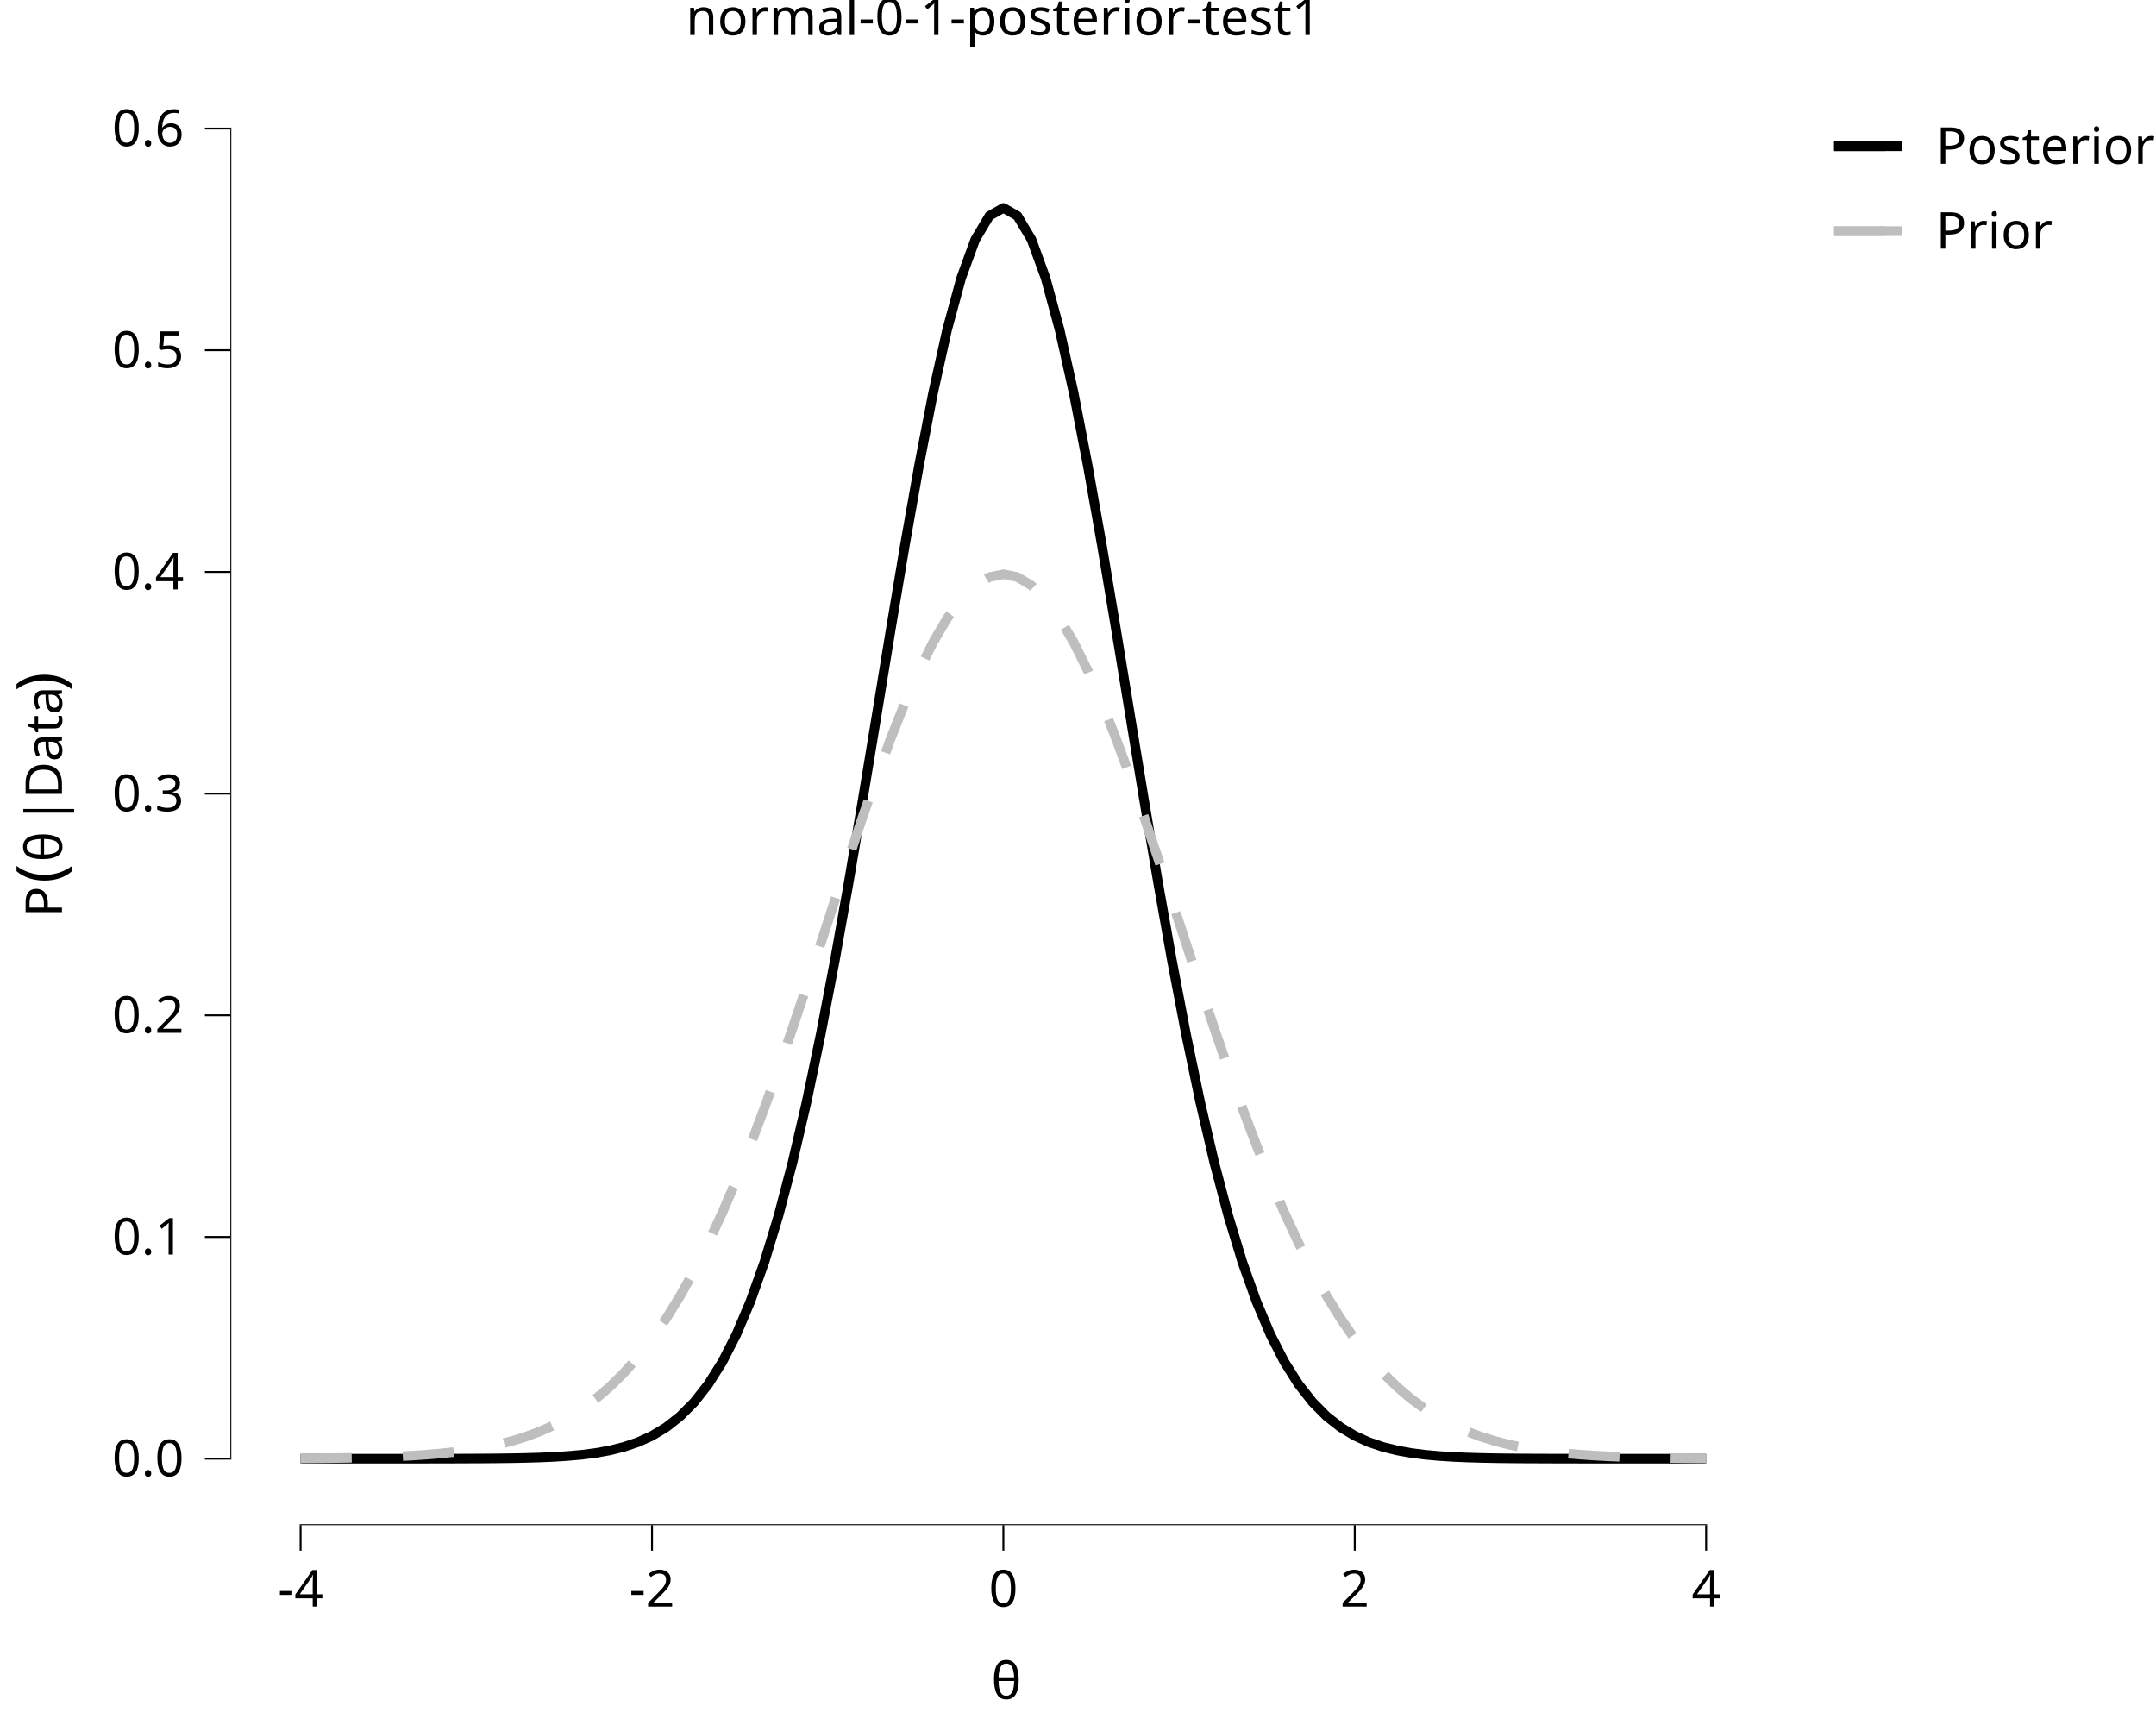
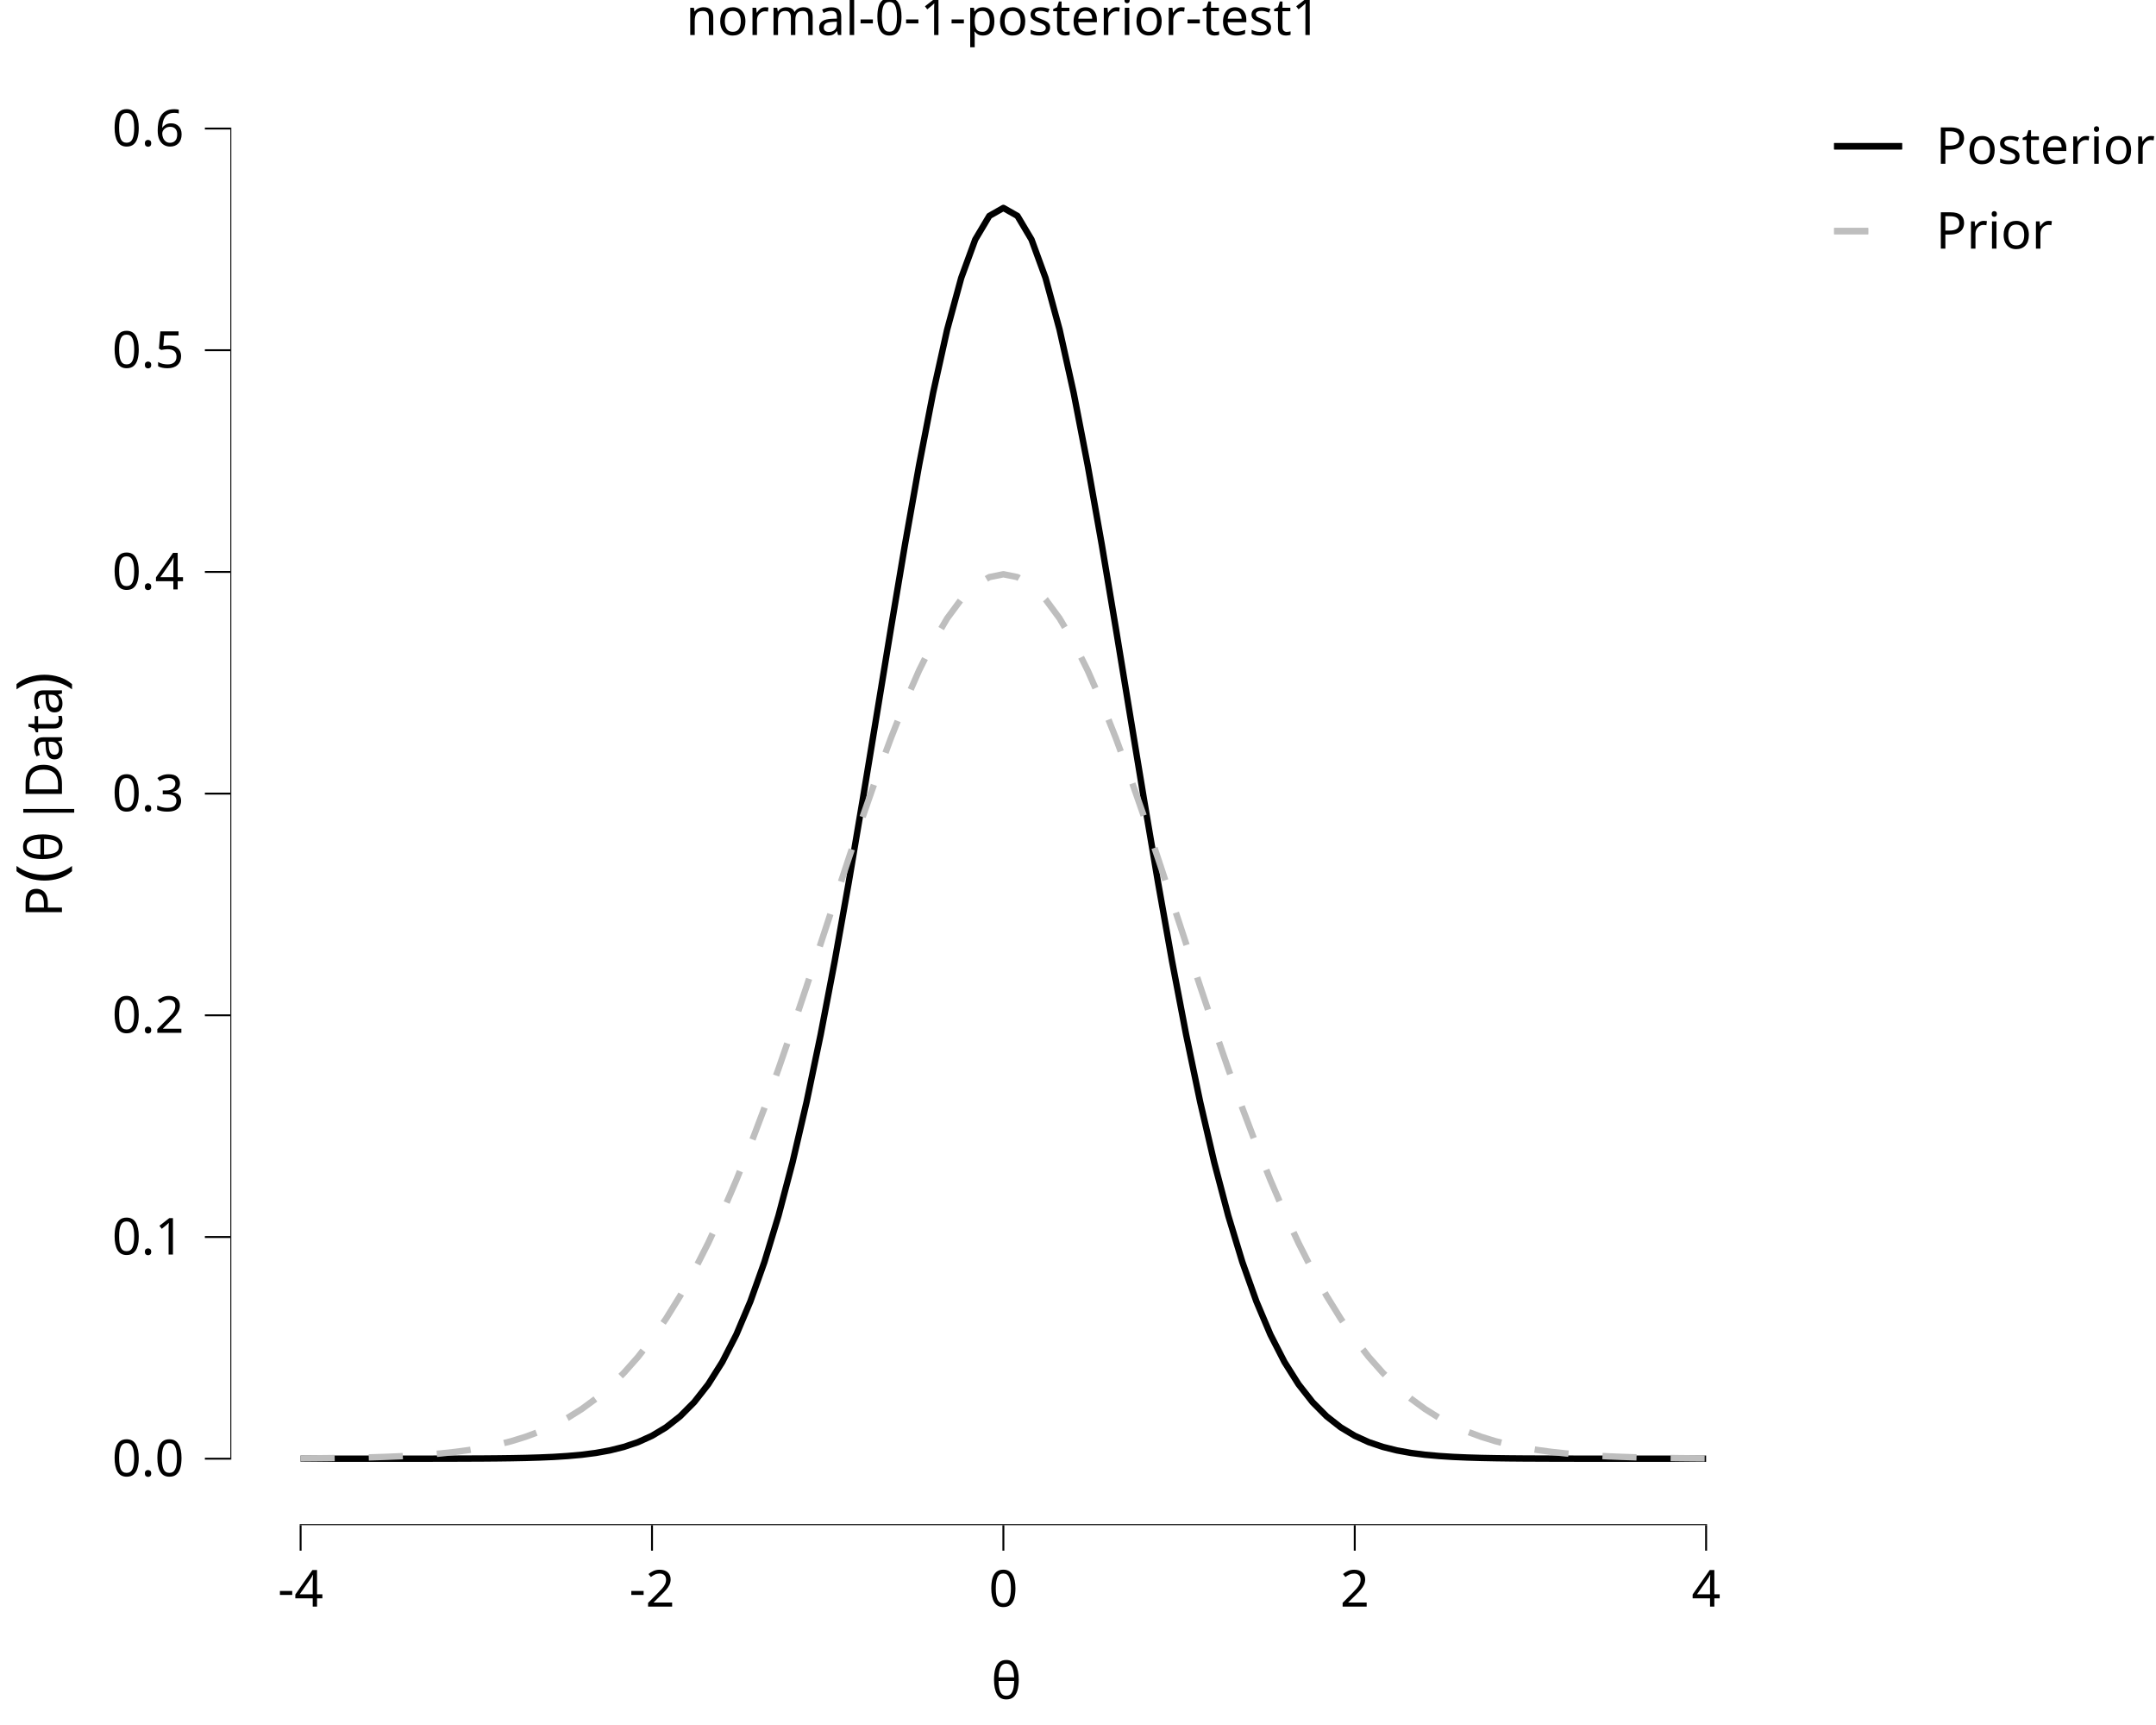
<svg xmlns="http://www.w3.org/2000/svg" class="svglite" data-engine-version="2.0" width="720.00pt" height="576.00pt" viewBox="0 0 720.00 576.00">
  <defs>
    <style type="text/css">
    .svglite line, .svglite polyline, .svglite polygon, .svglite path, .svglite rect, .svglite circle {
      fill: none;
      stroke: #000000;
      stroke-linecap: round;
      stroke-linejoin: round;
      stroke-miterlimit: 10.00;
    }
  </style>
  </defs>
  <rect width="100%" height="100%" style="stroke: none; fill: #FFFFFF;" />
  <defs>
    <clipPath id="cpMC4wMHw3MjAuMDB8MC4wMHw1NzYuMDA=">
      <rect x="0.00" y="0.00" width="720.00" height="576.00" />
    </clipPath>
  </defs>
  <g clip-path="url(#cpMC4wMHw3MjAuMDB8MC4wMHw1NzYuMDA=)">
    <rect x="0.00" y="0.00" width="720.00" height="576.00" style="stroke-width: 10.67; stroke: none;" />
  </g>
  <defs>
    <clipPath id="cpNzYuOTN8NTkzLjIzfDIwLjcxfDUwOS4yOA==">
      <rect x="76.93" y="20.71" width="516.31" height="488.57" />
    </clipPath>
  </defs>
  <g clip-path="url(#cpNzYuOTN8NTkzLjIzfDIwLjcxfDUwOS4yOA==)">
    <rect x="76.93" y="20.71" width="516.31" height="488.57" style="stroke-width: 10.67; stroke: none;" />
-     <polyline points="100.39,487.07 105.09,487.07 109.78,487.07 114.48,487.07 119.17,487.07 123.86,487.07 128.56,487.07 133.25,487.07 137.94,487.07 142.64,487.07 147.33,487.06 152.03,487.05 156.72,487.03 161.41,487.01 166.11,486.97 170.80,486.91 175.49,486.82 180.19,486.68 184.88,486.48 189.57,486.18 194.27,485.76 198.96,485.16 203.66,484.31 208.35,483.14 213.04,481.56 217.74,479.43 222.43,476.61 227.12,472.93 231.82,468.21 236.51,462.24 241.21,454.79 245.90,445.64 250.59,434.56 255.29,421.38 259.98,405.93 264.67,388.12 269.37,367.94 274.06,345.47 278.76,320.90 283.45,294.55 288.14,266.85 292.84,238.38 297.53,209.79 302.22,181.85 306.92,155.37 311.61,131.18 316.30,110.08 321.00,92.80 325.69,79.98 330.39,72.09 335.08,69.43 339.77,72.09 344.47,79.98 349.16,92.80 353.85,110.08 358.55,131.18 363.24,155.37 367.94,181.85 372.63,209.79 377.32,238.38 382.02,266.85 386.71,294.55 391.40,320.90 396.10,345.47 400.79,367.94 405.49,388.12 410.18,405.93 414.87,421.38 419.57,434.56 424.26,445.64 428.95,454.79 433.65,462.24 438.34,468.21 443.03,472.93 447.73,476.61 452.42,479.43 457.12,481.56 461.81,483.14 466.50,484.31 471.20,485.16 475.89,485.76 480.58,486.18 485.28,486.48 489.97,486.68 494.67,486.82 499.36,486.91 504.05,486.97 508.75,487.01 513.44,487.03 518.13,487.05 522.83,487.06 527.52,487.07 532.22,487.07 536.91,487.07 541.60,487.07 546.30,487.07 550.99,487.07 555.68,487.07 560.38,487.07 565.07,487.07 569.76,487.07 " style="stroke-width: 3.20; stroke-linecap: butt;" />
-     <polyline points="100.39,486.98 105.09,486.94 109.78,486.89 114.48,486.82 119.17,486.74 123.86,486.62 128.56,486.47 133.25,486.28 137.94,486.03 142.64,485.71 147.33,485.31 152.03,484.80 156.72,484.17 161.41,483.38 166.11,482.41 170.80,481.22 175.49,479.77 180.19,478.02 184.88,475.93 189.57,473.44 194.27,470.50 198.96,467.05 203.66,463.05 208.35,458.42 213.04,453.13 217.74,447.11 222.43,440.32 227.12,432.73 231.82,424.32 236.51,415.06 241.21,404.96 245.90,394.05 250.59,382.36 255.29,369.95 259.98,356.90 264.67,343.33 269.37,329.35 274.06,315.11 278.76,300.79 283.45,286.56 288.14,272.63 292.84,259.18 297.53,246.44 302.22,234.61 306.92,223.89 311.61,214.46 316.30,206.49 321.00,200.14 325.69,195.51 330.39,192.70 335.08,191.75 339.77,192.70 344.47,195.51 349.16,200.14 353.85,206.49 358.55,214.46 363.24,223.89 367.94,234.61 372.63,246.44 377.32,259.18 382.02,272.63 386.71,286.56 391.40,300.79 396.10,315.11 400.79,329.35 405.49,343.33 410.18,356.90 414.87,369.95 419.57,382.36 424.26,394.05 428.95,404.96 433.65,415.06 438.34,424.32 443.03,432.73 447.73,440.32 452.42,447.11 457.12,453.13 461.81,458.42 466.50,463.05 471.20,467.05 475.89,470.50 480.58,473.44 485.28,475.93 489.97,478.02 494.67,479.77 499.36,481.22 504.05,482.41 508.75,483.38 513.44,484.17 518.13,484.80 522.83,485.31 527.52,485.71 532.22,486.03 536.91,486.28 541.60,486.47 546.30,486.62 550.99,486.74 555.68,486.82 560.38,486.89 565.07,486.94 569.76,486.98 " style="stroke-width: 3.20; stroke: #BEBEBE; stroke-dasharray: 17.07,17.07; stroke-linecap: butt;" />
+     <polyline points="100.39,487.07 105.09,487.07 109.78,487.07 114.48,487.07 119.17,487.07 123.86,487.07 128.56,487.07 133.25,487.07 137.94,487.07 142.64,487.07 147.33,487.06 152.03,487.05 156.72,487.03 161.41,487.01 166.11,486.97 170.80,486.91 175.49,486.82 180.19,486.68 184.88,486.48 189.57,486.18 194.27,485.76 198.96,485.16 203.66,484.31 208.35,483.14 213.04,481.56 217.74,479.43 222.43,476.61 227.12,472.93 231.82,468.21 236.51,462.24 241.21,454.79 245.90,445.64 250.59,434.56 255.29,421.38 259.98,405.93 264.67,388.12 269.37,367.94 274.06,345.47 278.76,320.90 283.45,294.55 288.14,266.85 292.84,238.38 297.53,209.79 302.22,181.85 306.92,155.37 311.61,131.18 316.30,110.08 321.00,92.80 325.69,79.98 330.39,72.09 335.08,69.43 339.77,72.09 344.47,79.98 349.16,92.80 353.85,110.08 358.55,131.18 363.24,155.37 367.94,181.85 372.63,209.79 377.32,238.38 382.02,266.85 386.71,294.55 391.40,320.90 396.10,345.47 400.79,367.94 405.49,388.12 410.18,405.93 414.87,421.38 419.57,434.56 424.26,445.64 428.95,454.79 433.65,462.24 438.34,468.21 443.03,472.93 447.73,476.61 452.42,479.43 457.12,481.56 461.81,483.14 466.50,484.31 471.20,485.16 475.89,485.76 480.58,486.18 485.28,486.48 489.97,486.68 494.67,486.82 499.36,486.91 504.05,486.97 508.75,487.01 513.44,487.03 518.13,487.05 522.83,487.06 527.52,487.07 532.22,487.07 536.91,487.07 541.60,487.07 546.30,487.07 550.99,487.07 555.68,487.07 560.38,487.07 565.07,487.07 569.76,487.07 " style="stroke-width: 2.13; stroke-linecap: butt;" />
+     <polyline points="100.39,486.98 105.09,486.94 109.78,486.89 114.48,486.82 119.17,486.74 123.86,486.62 128.56,486.47 133.25,486.28 137.94,486.03 142.64,485.71 147.33,485.31 152.03,484.80 156.72,484.17 161.41,483.38 166.11,482.41 170.80,481.22 175.49,479.77 180.19,478.02 184.88,475.93 189.57,473.44 194.27,470.50 198.96,467.05 203.66,463.05 208.35,458.42 213.04,453.13 217.74,447.11 222.43,440.32 227.12,432.73 231.82,424.32 236.51,415.06 241.21,404.96 245.90,394.05 250.59,382.36 255.29,369.95 259.98,356.90 264.67,343.33 269.37,329.35 274.06,315.11 278.76,300.79 283.45,286.56 288.14,272.63 292.84,259.18 297.53,246.44 302.22,234.61 306.92,223.89 311.61,214.46 316.30,206.49 321.00,200.14 325.69,195.51 330.39,192.70 335.08,191.75 339.77,192.70 344.47,195.51 349.16,200.14 353.85,206.49 358.55,214.46 363.24,223.89 367.94,234.61 372.63,246.44 377.32,259.18 382.02,272.63 386.71,286.56 391.40,300.79 396.10,315.11 400.79,329.35 405.49,343.33 410.18,356.90 414.87,369.95 419.57,382.36 424.26,394.05 428.95,404.96 433.65,415.06 438.34,424.32 443.03,432.73 447.73,440.32 452.42,447.11 457.12,453.13 461.81,458.42 466.50,463.05 471.20,467.05 475.89,470.50 480.58,473.44 485.28,475.93 489.97,478.02 494.67,479.77 499.36,481.22 504.05,482.41 508.75,483.38 513.44,484.17 518.13,484.80 522.83,485.31 527.52,485.71 532.22,486.03 536.91,486.28 541.60,486.47 546.30,486.62 550.99,486.74 555.68,486.82 560.38,486.89 565.07,486.94 569.76,486.98 " style="stroke-width: 2.13; stroke: #BEBEBE; stroke-dasharray: 11.38,11.38; stroke-linecap: butt;" />
    <line x1="100.08" y1="509.28" x2="570.08" y2="509.28" style="stroke-width: 0.64; stroke-linecap: butt;" />
    <line x1="76.93" y1="487.39" x2="76.93" y2="42.60" style="stroke-width: 0.64; stroke-linecap: butt;" />
    <rect x="76.93" y="20.71" width="516.31" height="488.57" style="stroke-width: 0.00; stroke: none;" />
  </g>
  <g clip-path="url(#cpMC4wMHw3MjAuMDB8MC4wMHw1NzYuMDA=)">
    <polyline points="76.93,509.28 76.93,20.71 " style="stroke-width: 0.00; stroke: none; stroke-linecap: butt;" />
    <text x="61.45" y="492.92" text-anchor="end" style="font-size: 17.00px; font-family: sans;" textLength="23.63px" lengthAdjust="spacingAndGlyphs">0.0</text>
    <text x="61.45" y="418.90" text-anchor="end" style="font-size: 17.00px; font-family: sans;" textLength="23.63px" lengthAdjust="spacingAndGlyphs">0.1</text>
    <text x="61.45" y="344.87" text-anchor="end" style="font-size: 17.00px; font-family: sans;" textLength="23.63px" lengthAdjust="spacingAndGlyphs">0.2</text>
    <text x="61.45" y="270.85" text-anchor="end" style="font-size: 17.00px; font-family: sans;" textLength="23.63px" lengthAdjust="spacingAndGlyphs">0.3</text>
    <text x="61.45" y="196.82" text-anchor="end" style="font-size: 17.00px; font-family: sans;" textLength="23.63px" lengthAdjust="spacingAndGlyphs">0.4</text>
    <text x="61.45" y="122.79" text-anchor="end" style="font-size: 17.00px; font-family: sans;" textLength="23.63px" lengthAdjust="spacingAndGlyphs">0.5</text>
    <text x="61.45" y="48.77" text-anchor="end" style="font-size: 17.00px; font-family: sans;" textLength="23.63px" lengthAdjust="spacingAndGlyphs">0.6</text>
    <polyline points="68.42,487.07 76.93,487.07 " style="stroke-width: 0.64; stroke-linecap: butt;" />
    <polyline points="68.42,413.05 76.93,413.05 " style="stroke-width: 0.64; stroke-linecap: butt;" />
    <polyline points="68.42,339.02 76.93,339.02 " style="stroke-width: 0.64; stroke-linecap: butt;" />
    <polyline points="68.42,265.00 76.93,265.00 " style="stroke-width: 0.64; stroke-linecap: butt;" />
    <polyline points="68.42,190.97 76.93,190.97 " style="stroke-width: 0.64; stroke-linecap: butt;" />
    <polyline points="68.42,116.94 76.93,116.94 " style="stroke-width: 0.64; stroke-linecap: butt;" />
    <polyline points="68.42,42.92 76.93,42.92 " style="stroke-width: 0.64; stroke-linecap: butt;" />
    <polyline points="76.93,509.28 593.23,509.28 " style="stroke-width: 0.00; stroke: none; stroke-linecap: butt;" />
    <polyline points="100.39,517.79 100.39,509.28 " style="stroke-width: 0.64; stroke-linecap: butt;" />
    <polyline points="217.74,517.79 217.74,509.28 " style="stroke-width: 0.64; stroke-linecap: butt;" />
    <polyline points="335.08,517.79 335.08,509.28 " style="stroke-width: 0.64; stroke-linecap: butt;" />
    <polyline points="452.42,517.79 452.42,509.28 " style="stroke-width: 0.64; stroke-linecap: butt;" />
    <polyline points="569.76,517.79 569.76,509.28 " style="stroke-width: 0.64; stroke-linecap: butt;" />
    <text x="100.39" y="536.46" text-anchor="middle" style="font-size: 17.00px; font-family: sans;" textLength="15.12px" lengthAdjust="spacingAndGlyphs">-4</text>
    <text x="217.74" y="536.46" text-anchor="middle" style="font-size: 17.00px; font-family: sans;" textLength="15.12px" lengthAdjust="spacingAndGlyphs">-2</text>
    <text x="335.08" y="536.46" text-anchor="middle" style="font-size: 17.00px; font-family: sans;" textLength="9.46px" lengthAdjust="spacingAndGlyphs">0</text>
    <text x="452.42" y="536.46" text-anchor="middle" style="font-size: 17.00px; font-family: sans;" textLength="9.46px" lengthAdjust="spacingAndGlyphs">2</text>
    <text x="569.76" y="536.46" text-anchor="middle" style="font-size: 17.00px; font-family: sans;" textLength="9.46px" lengthAdjust="spacingAndGlyphs">4</text>
    <text x="331.02" y="567.29" style="font-size: 17.00px; font-family: sans;" textLength="8.13px" lengthAdjust="spacingAndGlyphs">θ</text>
    <text transform="translate(20.69,306.22) rotate(-90)" style="font-size: 17.00px; font-family: sans;" textLength="11.34px" lengthAdjust="spacingAndGlyphs">P</text>
    <text transform="translate(20.69,294.88) rotate(-90)" style="font-size: 21.25px; font-family: sans;" textLength="7.08px" lengthAdjust="spacingAndGlyphs">(</text>
    <text transform="translate(20.69,287.80) rotate(-90)" style="font-size: 17.00px; font-family: sans;" textLength="8.13px" lengthAdjust="spacingAndGlyphs">θ</text>
    <text transform="translate(20.69,279.67) rotate(-90)" style="font-size: 17.00px; font-family: sans;" textLength="4.25px" lengthAdjust="spacingAndGlyphs"> </text>
    <text transform="translate(20.69,275.42) rotate(-90)" style="font-size: 17.00px; font-family: sans;" textLength="4.42px" lengthAdjust="spacingAndGlyphs">|</text>
    <text transform="translate(20.69,271.00) rotate(-90)" style="font-size: 17.00px; font-family: sans;" textLength="4.25px" lengthAdjust="spacingAndGlyphs"> </text>
    <text transform="translate(20.69,266.75) rotate(-90)" style="font-size: 17.00px; font-family: sans;" textLength="35.91px" lengthAdjust="spacingAndGlyphs">Data</text>
    <text transform="translate(20.69,230.83) rotate(-90)" style="font-size: 21.25px; font-family: sans;" textLength="7.06px" lengthAdjust="spacingAndGlyphs">)</text>
    <rect x="604.19" y="20.71" width="115.81" height="76.12" style="stroke-width: 0.75; stroke: none;" />
    <rect x="604.19" y="20.71" width="115.81" height="76.12" style="stroke-width: 10.67; stroke: none;" />
    <rect x="609.67" y="34.66" width="28.35" height="28.35" style="stroke-width: 10.67; stroke: none;" />
-     <line x1="612.51" y1="48.83" x2="635.18" y2="48.83" style="stroke-width: 3.20; stroke-linecap: butt;" />
-     <line x1="612.51" y1="48.83" x2="635.18" y2="48.83" style="stroke-width: 3.20; stroke-dasharray: 17.07,17.07; stroke-linecap: butt;" />
+     <line x1="612.51" y1="48.83" x2="635.18" y2="48.83" style="stroke-width: 2.13; stroke-linecap: butt;" />
+     <line x1="612.51" y1="48.83" x2="635.18" y2="48.83" style="stroke-width: 2.13; stroke-linecap: butt;" />
    <rect x="609.67" y="63.00" width="28.35" height="28.35" style="stroke-width: 10.67; stroke: none;" />
-     <line x1="612.51" y1="77.18" x2="635.18" y2="77.18" style="stroke-width: 3.20; stroke: #BEBEBE; stroke-linecap: butt;" />
-     <line x1="612.51" y1="77.18" x2="635.18" y2="77.18" style="stroke-width: 3.20; stroke: #BEBEBE; stroke-dasharray: 17.07,17.07; stroke-linecap: butt;" />
+     <line x1="612.51" y1="77.18" x2="635.18" y2="77.18" style="stroke-width: 2.13; stroke: #BEBEBE; stroke-dasharray: 11.38,11.38; stroke-linecap: butt;" />
+     <line x1="612.51" y1="77.18" x2="635.18" y2="77.18" style="stroke-width: 2.13; stroke: #BEBEBE; stroke-dasharray: 11.38,11.38; stroke-linecap: butt;" />
    <text x="646.49" y="54.68" style="font-size: 17.00px; font-family: sans;" textLength="68.03px" lengthAdjust="spacingAndGlyphs">Posterior</text>
    <text x="646.49" y="83.03" style="font-size: 17.00px; font-family: sans;" textLength="35.89px" lengthAdjust="spacingAndGlyphs">Prior</text>
    <text x="335.08" y="11.70" text-anchor="middle" style="font-size: 17.00px; font-family: sans;" textLength="196.53px" lengthAdjust="spacingAndGlyphs">normal-0-1-posterior-test1</text>
  </g>
</svg>
